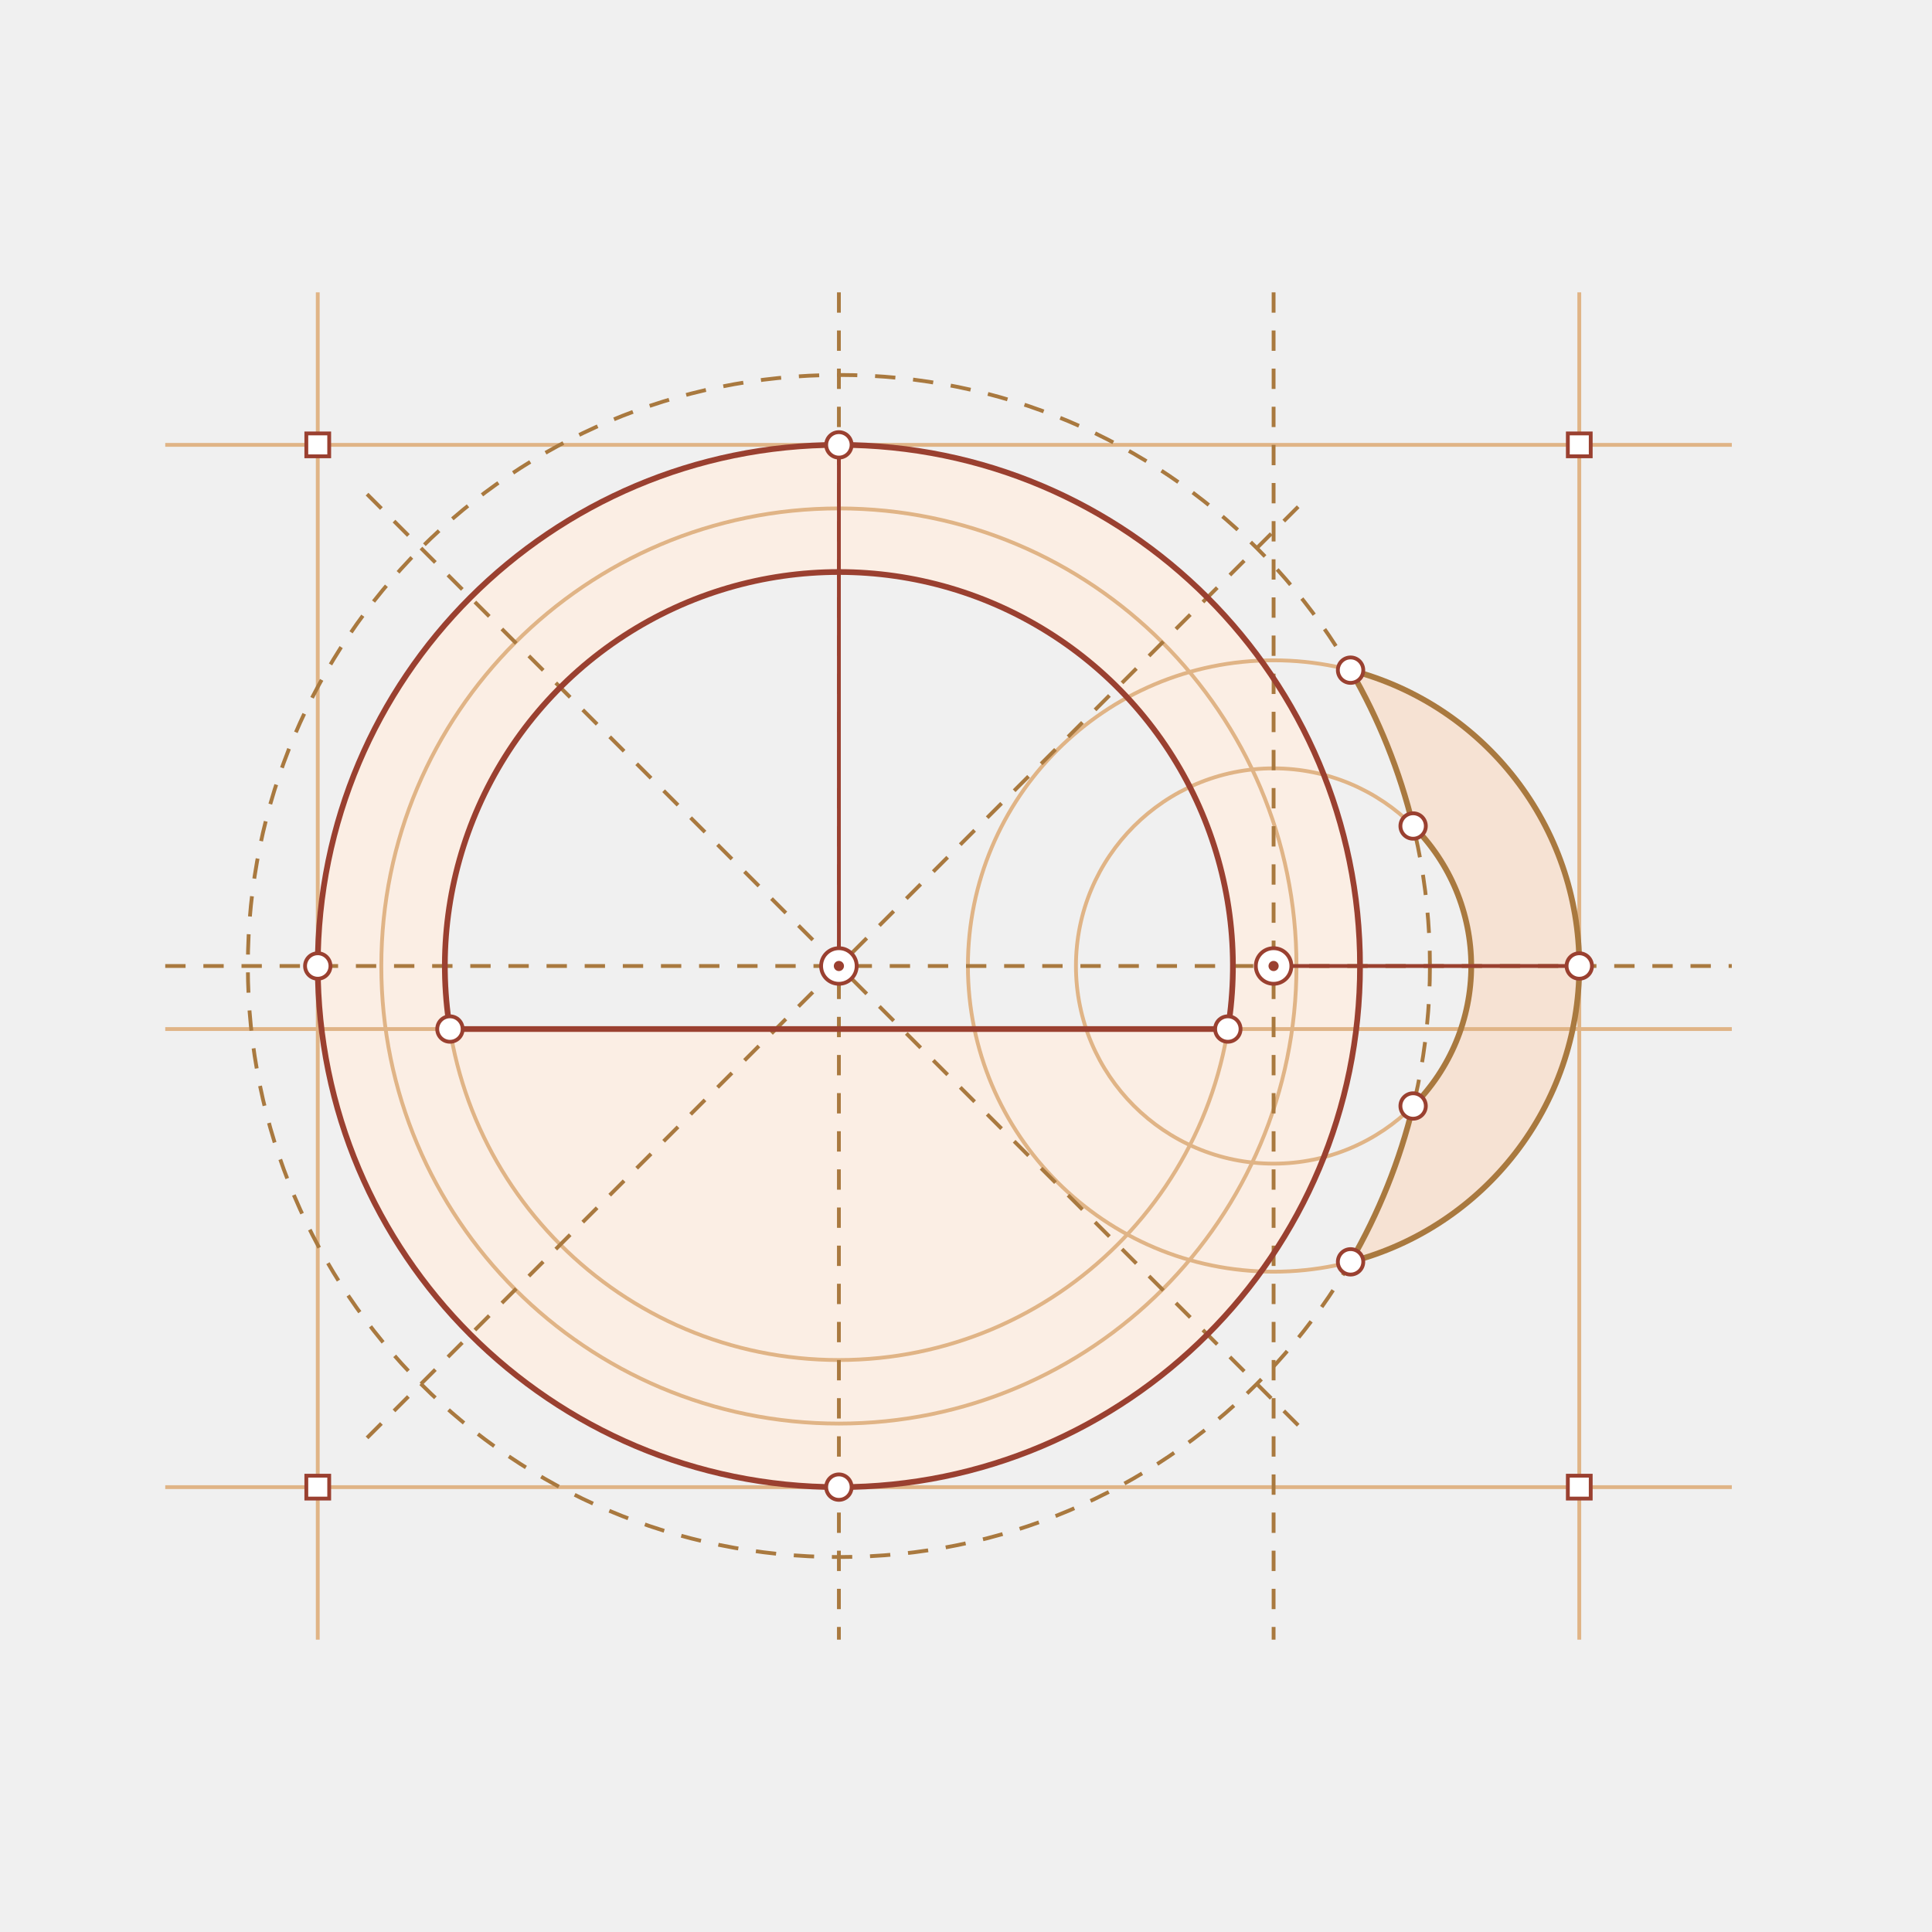
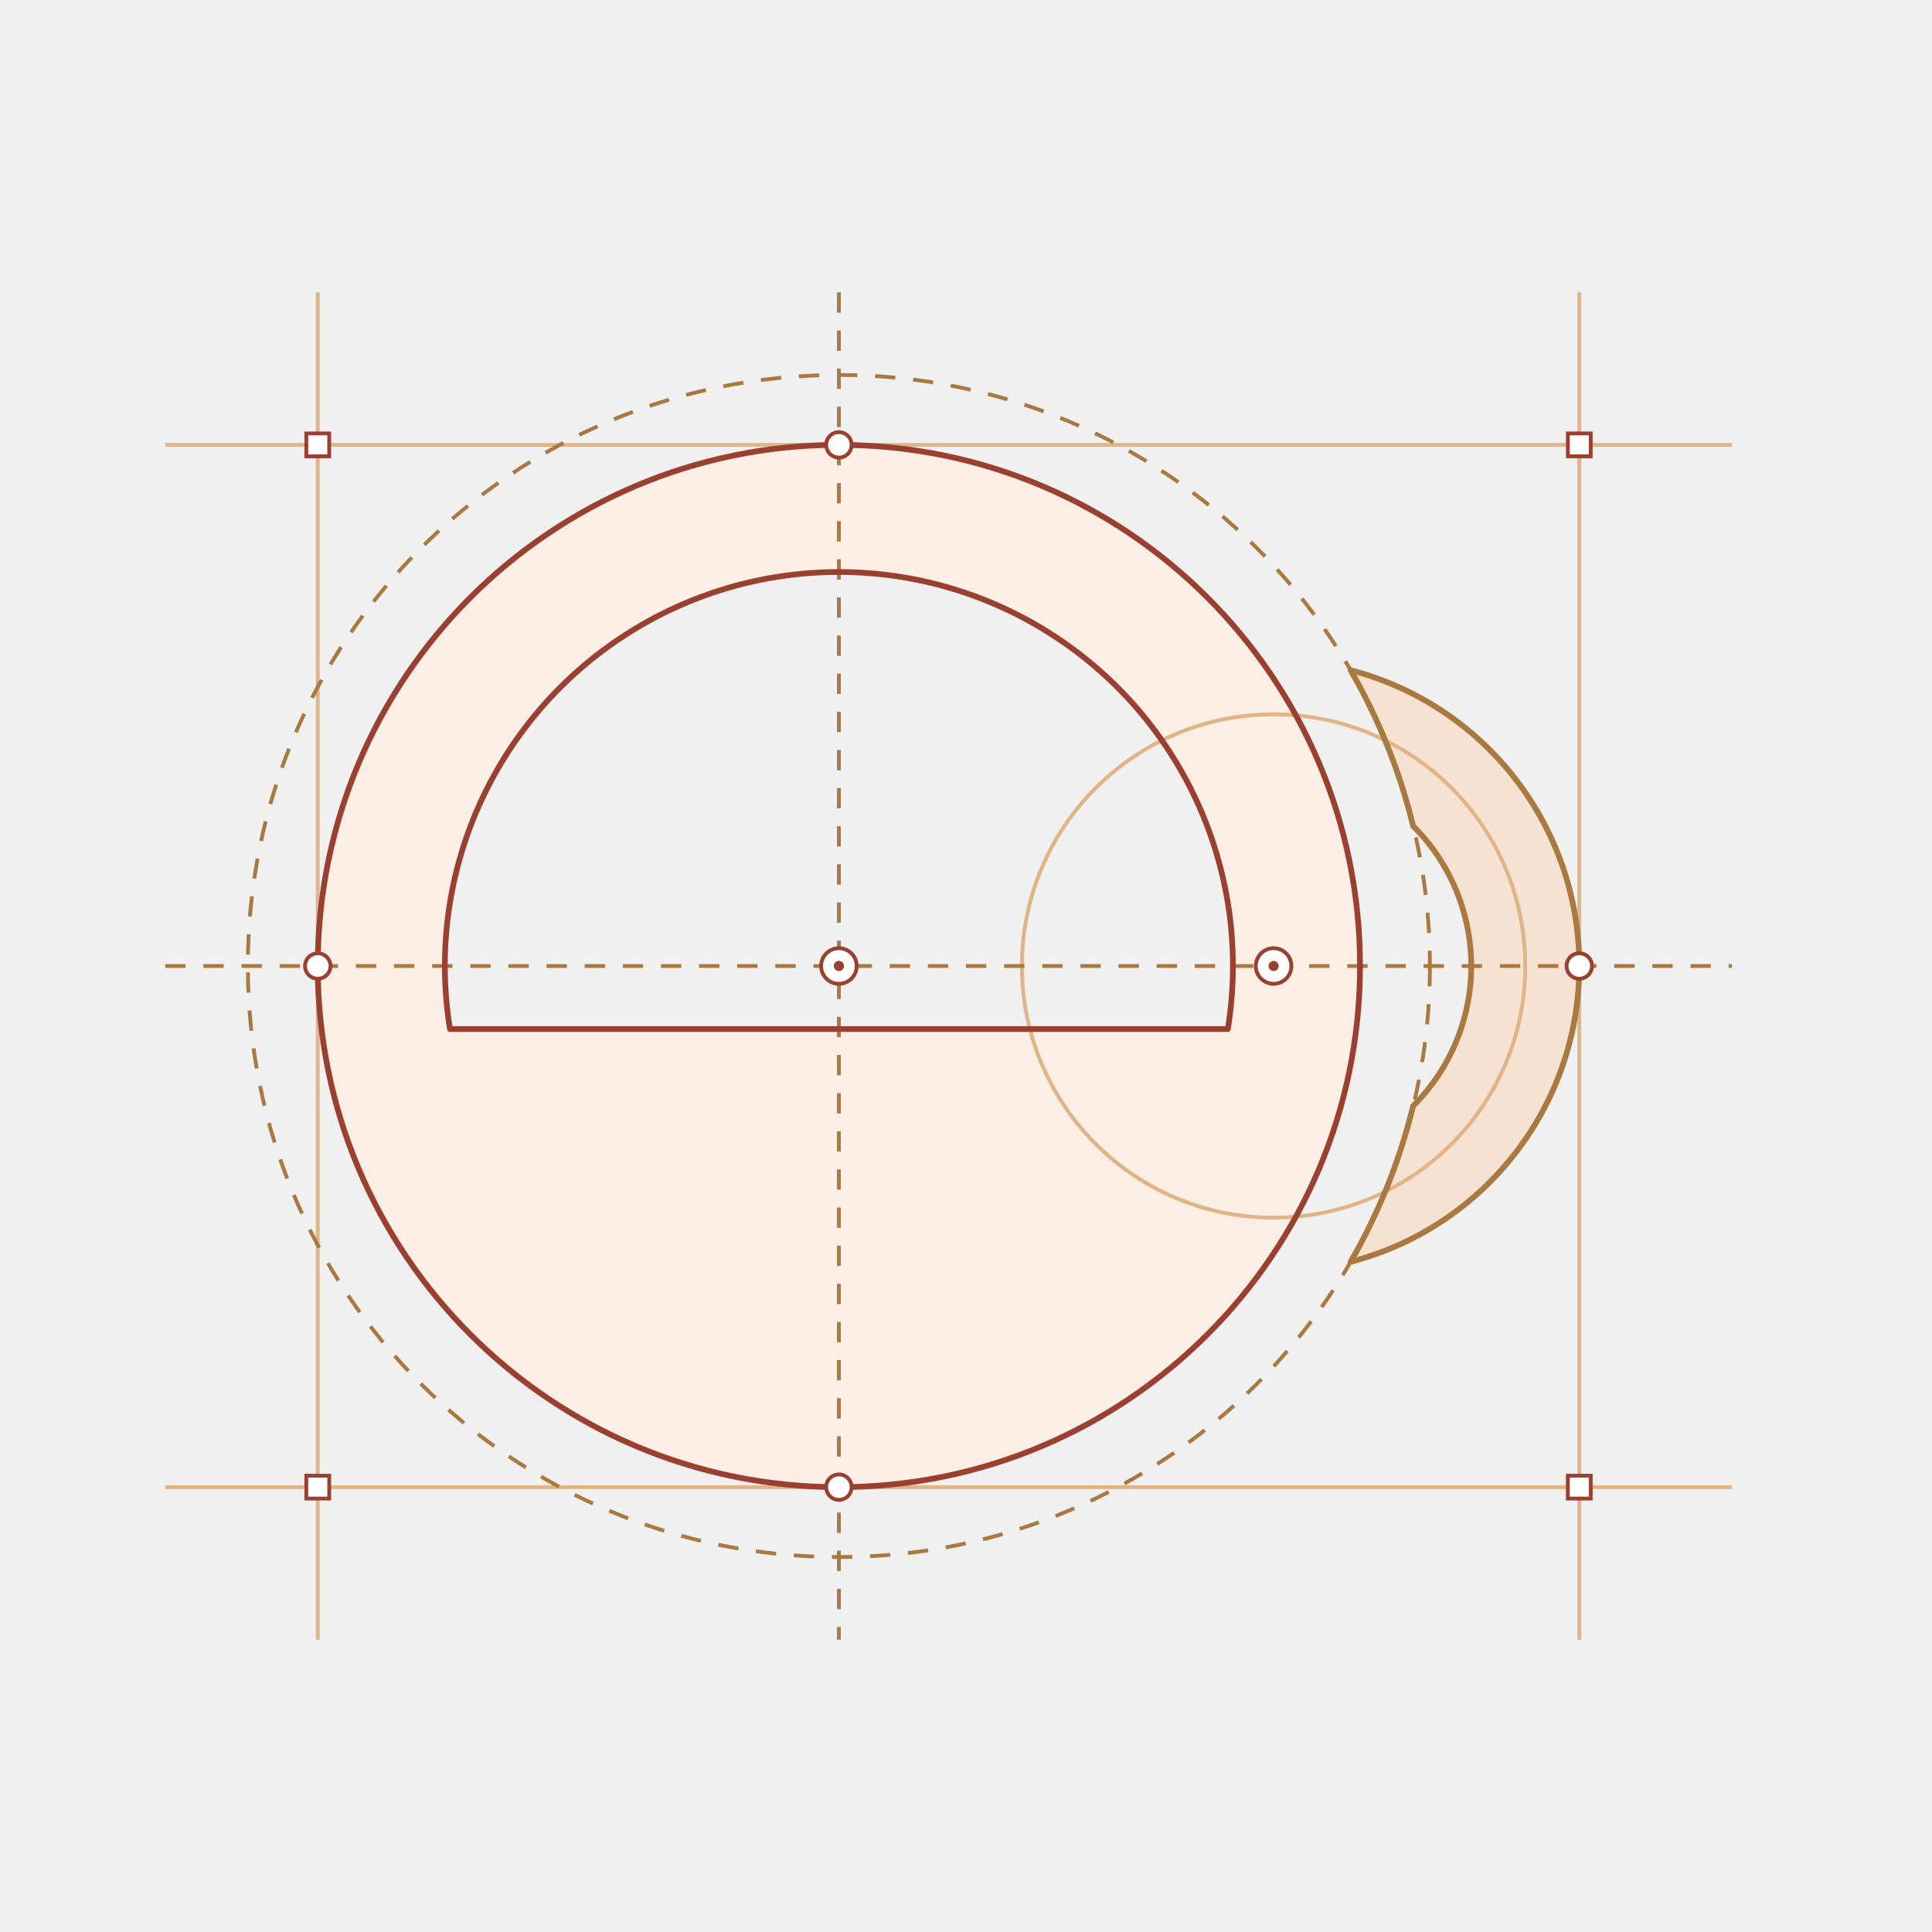
<svg xmlns="http://www.w3.org/2000/svg" viewBox="-22 -22 152 152" fill="none">
  <g stroke="none">
    <path fill="#FBEEE4" fill-rule="evenodd" d="M 3 54 A 41 41 0 1 1 85 54 A 41 41 0 1 1 3 54 Z M 13.399 58.96 A 31 31 0 1 1 74.601 58.96 Z" />
    <path fill="#F6E2D3" d="M 84.256 30.725 A 24.05 24.05 0 0 1 84.256 77.275 A 46.5 46.5 0 0 0 89.177 65.014 A 15.55 15.55 0 0 0 89.177 42.986 A 46.5 46.5 0 0 0 84.256 30.725 Z" />
  </g>
  <g stroke="#E0B486" stroke-width="0.3">
    <line x1="3" y1="1" x2="3" y2="107" />
    <line x1="102.25" y1="1" x2="102.25" y2="107" />
    <line x1="-9" y1="13" x2="114.25" y2="13" />
    <line x1="-9" y1="95" x2="114.25" y2="95" />
-     <line x1="-9" y1="58.96" x2="114.25" y2="58.96" />
-     <circle cx="44" cy="54" r="36" />
-     <circle cx="44" cy="54" r="31" />
-     <circle cx="78.2" cy="54" r="24.05" />
-     <circle cx="78.2" cy="54" r="15.55" />
+     <circle cx="78.2" cy="54" r="19.8" />
  </g>
  <g stroke="#A9793F" stroke-width="0.3" stroke-dasharray="1.6 1.4">
    <line x1="-9" y1="54" x2="114.25" y2="54" />
    <line x1="44" y1="1" x2="44" y2="107" />
-     <line x1="78.2" y1="1" x2="78.2" y2="107" />
-     <line x1="6.877" y1="16.877" x2="81.123" y2="91.123" />
-     <line x1="6.877" y1="91.123" x2="81.123" y2="16.877" />
    <circle cx="44" cy="54" r="46.5" />
  </g>
  <g fill="none" stroke-width="0.45" stroke-linejoin="round">
    <path stroke="#9A4030" fill-rule="evenodd" d="M 3 54 A 41 41 0 1 1 85 54 A 41 41 0 1 1 3 54 Z M 13.399 58.96 A 31 31 0 1 1 74.601 58.96 Z" />
    <path stroke="#A9793F" d="M 84.256 30.725 A 24.05 24.05 0 0 1 84.256 77.275 A 46.5 46.5 0 0 0 89.177 65.014 A 15.55 15.55 0 0 0 89.177 42.986 A 46.5 46.5 0 0 0 84.256 30.725 Z" />
-   </g>
-   <g stroke="#9A4030" stroke-width="0.3">
-     <line x1="44" y1="54" x2="44" y2="13" />
-     <line x1="78.2" y1="54" x2="102.25" y2="54" />
  </g>
  <g fill="#FFFFFF" stroke="#9A4030" stroke-width="0.3">
    <rect x="2.1" y="12.1" width="1.8" height="1.8" />
    <rect x="101.35" y="12.1" width="1.8" height="1.8" />
    <rect x="2.1" y="94.1" width="1.8" height="1.8" />
    <rect x="101.35" y="94.1" width="1.8" height="1.8" />
    <circle cx="44" cy="13" r="1" />
    <circle cx="44" cy="95" r="1" />
    <circle cx="3" cy="54" r="1" />
    <circle cx="102.25" cy="54" r="1" />
-     <circle cx="13.399" cy="58.96" r="1" />
-     <circle cx="74.601" cy="58.96" r="1" />
-     <circle cx="84.256" cy="30.725" r="1" />
-     <circle cx="84.256" cy="77.275" r="1" />
-     <circle cx="89.177" cy="42.986" r="1" />
-     <circle cx="89.177" cy="65.014" r="1" />
    <circle cx="44" cy="54" r="1.4" />
    <circle cx="78.2" cy="54" r="1.4" />
  </g>
  <g fill="#9A4030">
    <circle cx="44" cy="54" r="0.4" />
    <circle cx="78.2" cy="54" r="0.4" />
  </g>
</svg>
